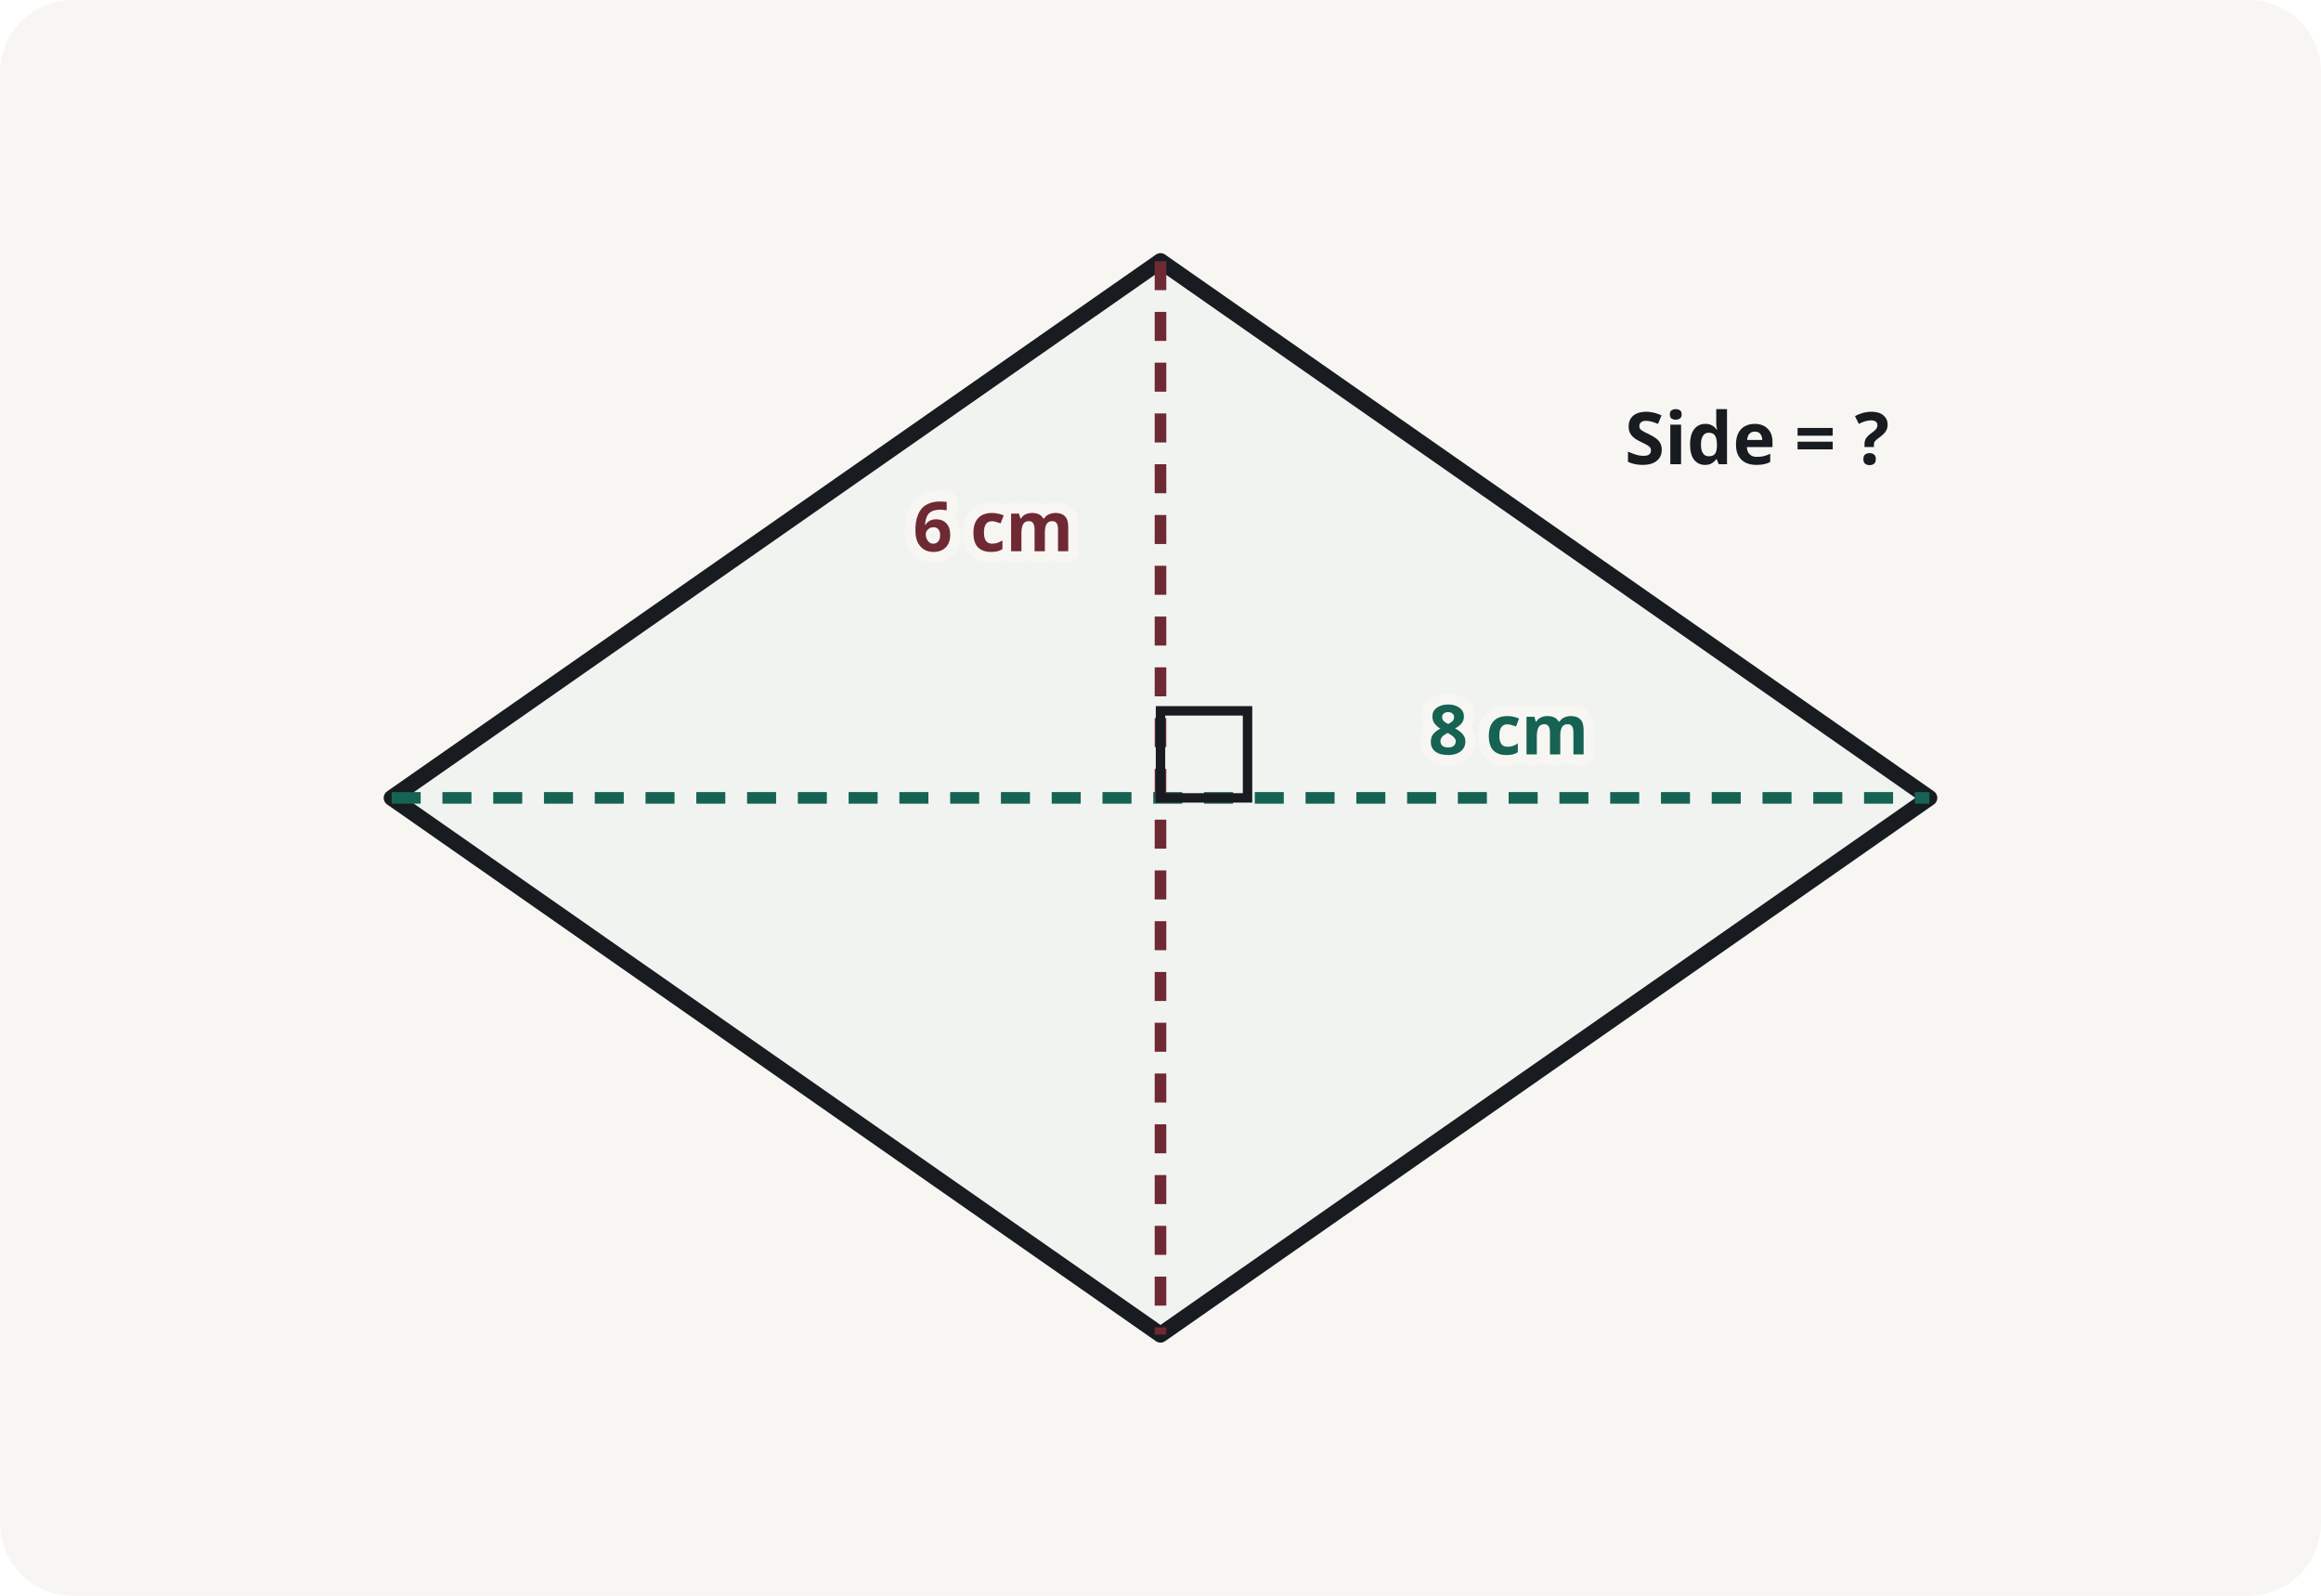
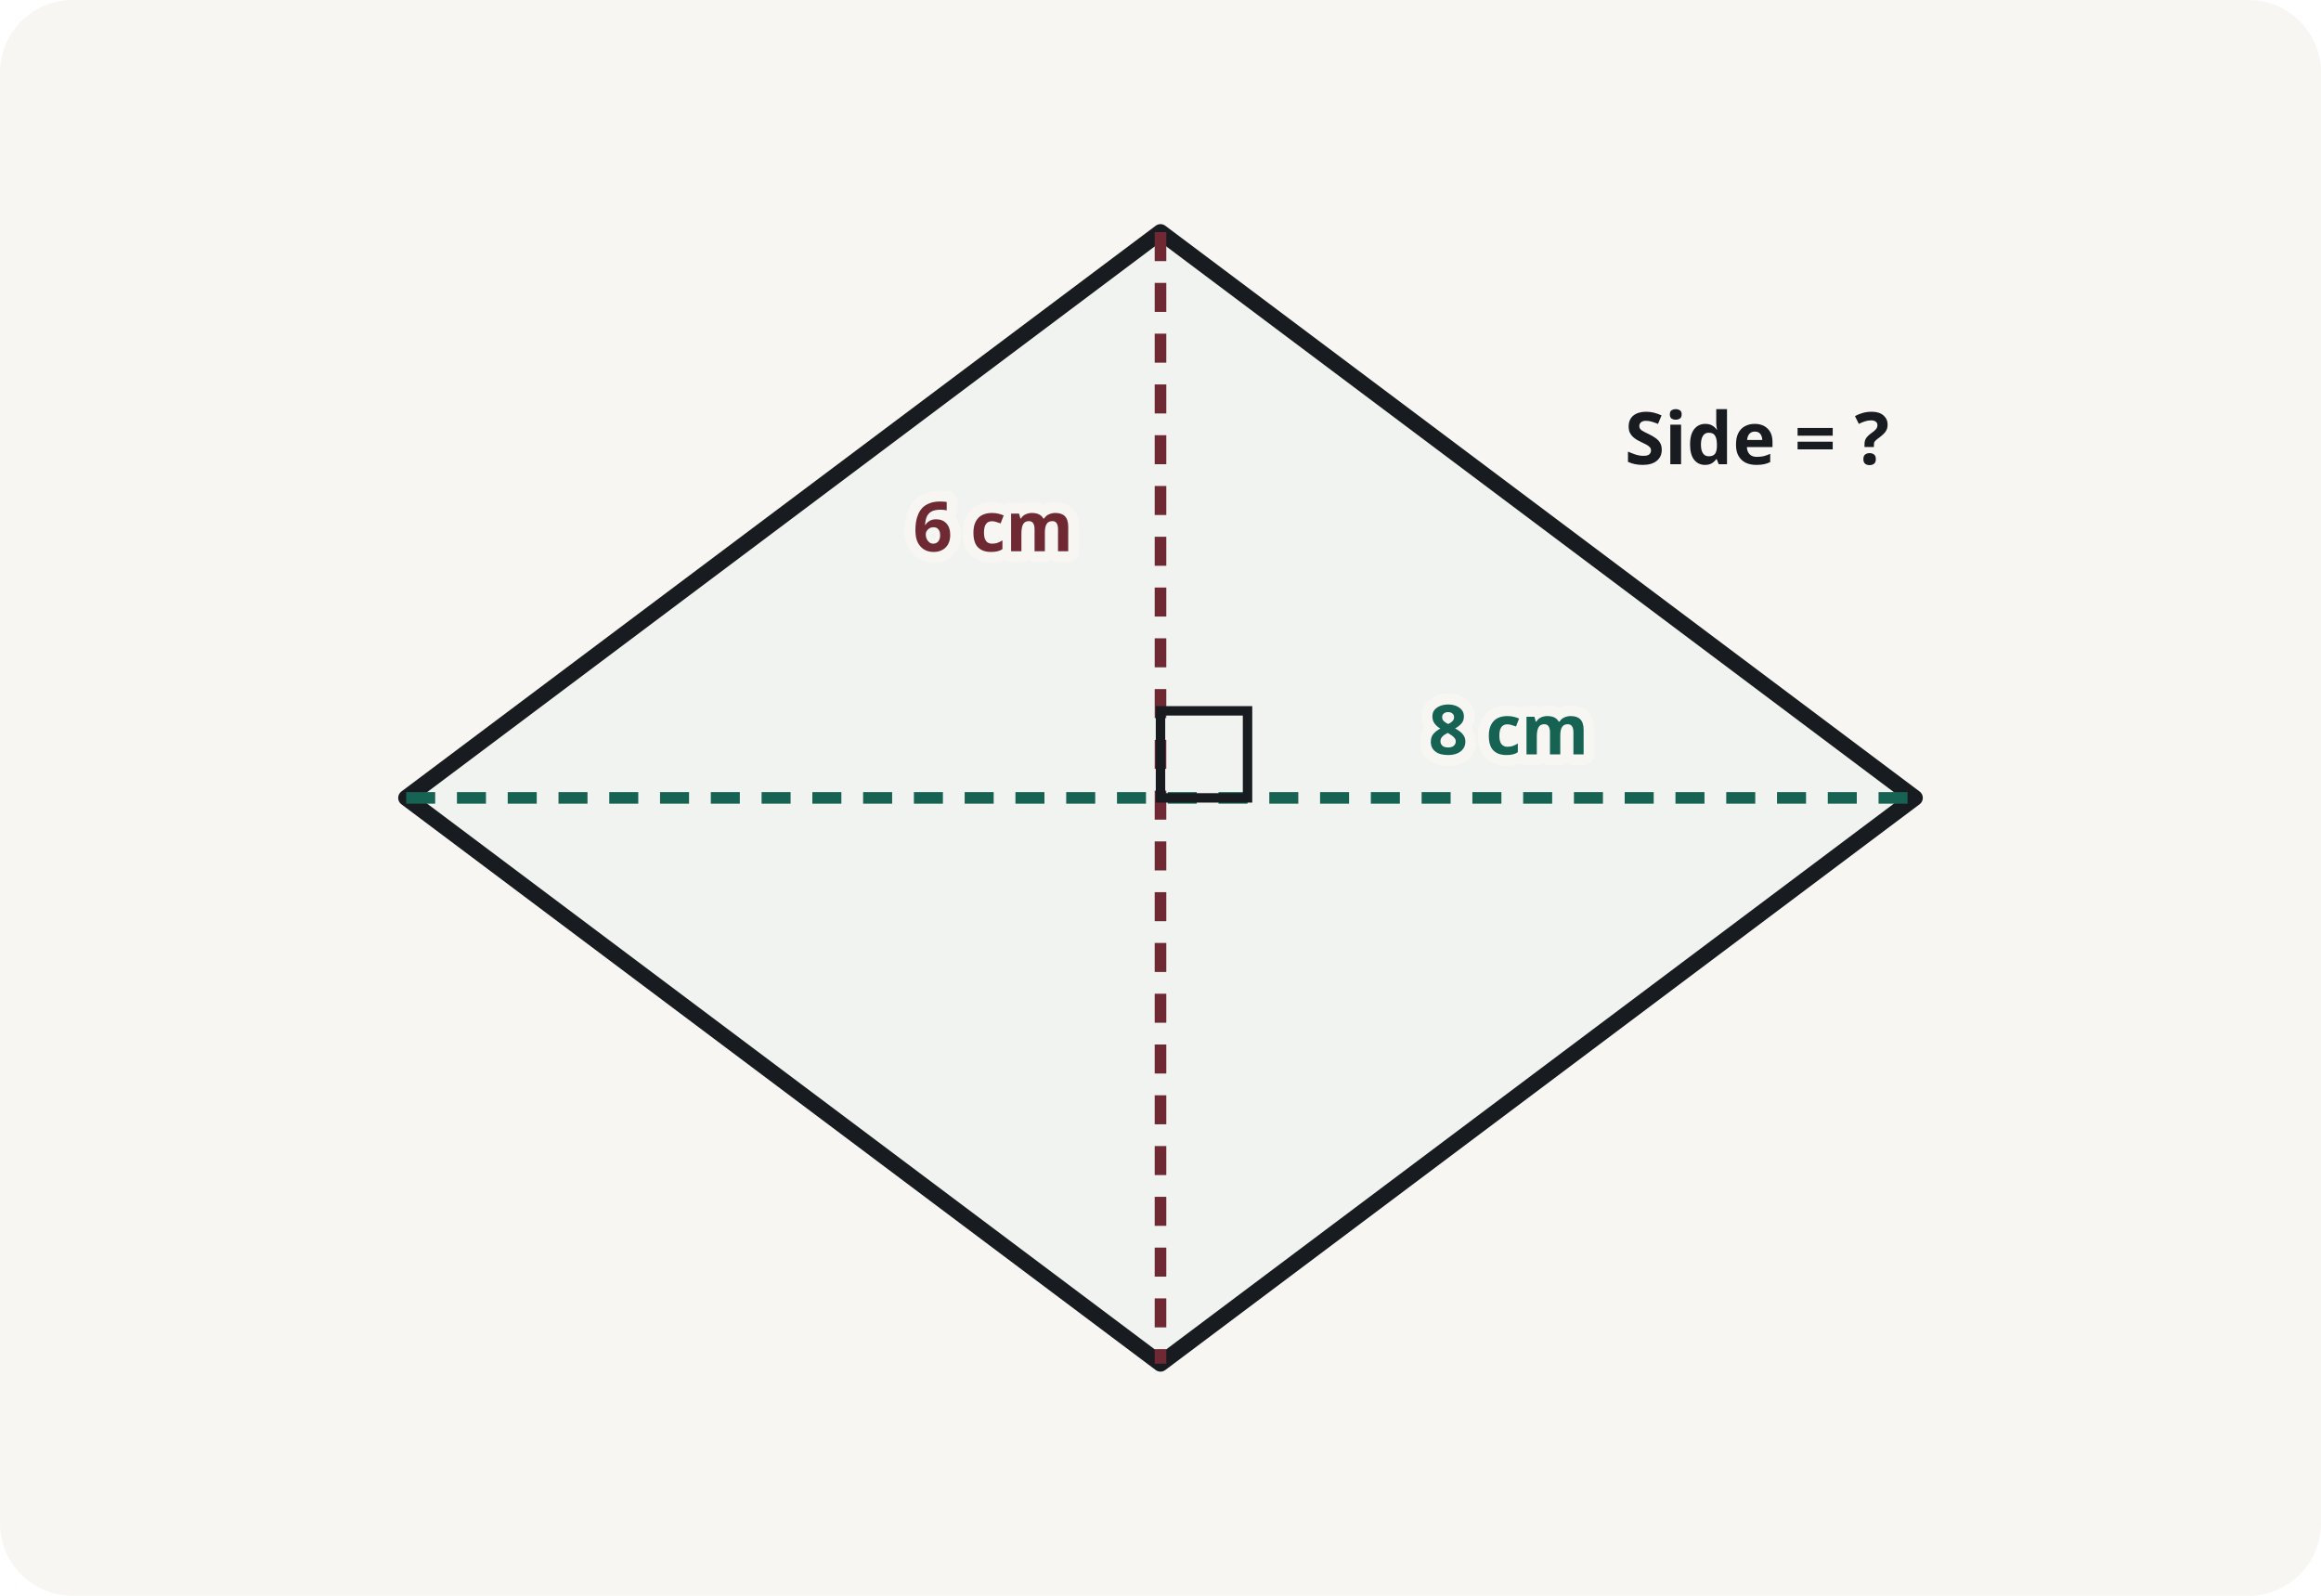
<svg xmlns="http://www.w3.org/2000/svg" viewBox="0 0 320 220" role="img" aria-labelledby="t desc">
  <style>text{paint-order:stroke;stroke:#F7F6F2;stroke-width:3px;stroke-linejoin:round;}</style>
  <rect width="320" height="220" rx="10" fill="#F7F6F2" />
-   <polygon points="160,36 266,110 160,184 54,110" fill="#E6EFEA" fill-opacity="0.35" stroke="#181B20" stroke-width="2.2" stroke-linejoin="round" />
-   <line x1="54" y1="110" x2="266" y2="110" stroke="#166353" stroke-width="1.6" stroke-dasharray="4 3" />
-   <line x1="160" y1="36" x2="160" y2="184" stroke="#6E2933" stroke-width="1.6" stroke-dasharray="4 3" />
+   <polygon points="160,32 264,110 160,188 56,110" fill="#E6EFEA" fill-opacity="0.35" stroke="#181B20" stroke-width="2.2" stroke-linejoin="round" />
+   <line x1="56" y1="110" x2="264" y2="110" stroke="#166353" stroke-width="1.6" stroke-dasharray="4 3" />
+   <line x1="160" y1="32" x2="160" y2="188" stroke="#6E2933" stroke-width="1.6" stroke-dasharray="4 3" />
  <rect x="160" y="98" width="12" height="12" fill="none" stroke="#181B20" stroke-width="1.3" />
  <text x="208" y="104" font-family="system-ui,sans-serif" font-size="9.5" font-weight="700" text-anchor="middle" fill="#166353">8 cm</text>
  <text x="148" y="76" font-family="system-ui,sans-serif" font-size="9.5" font-weight="700" text-anchor="end" fill="#6E2933">6 cm</text>
  <text x="224" y="64" font-family="system-ui,sans-serif" font-size="10" font-weight="700" text-anchor="start" fill="#181B20">Side = ?</text>
</svg>
